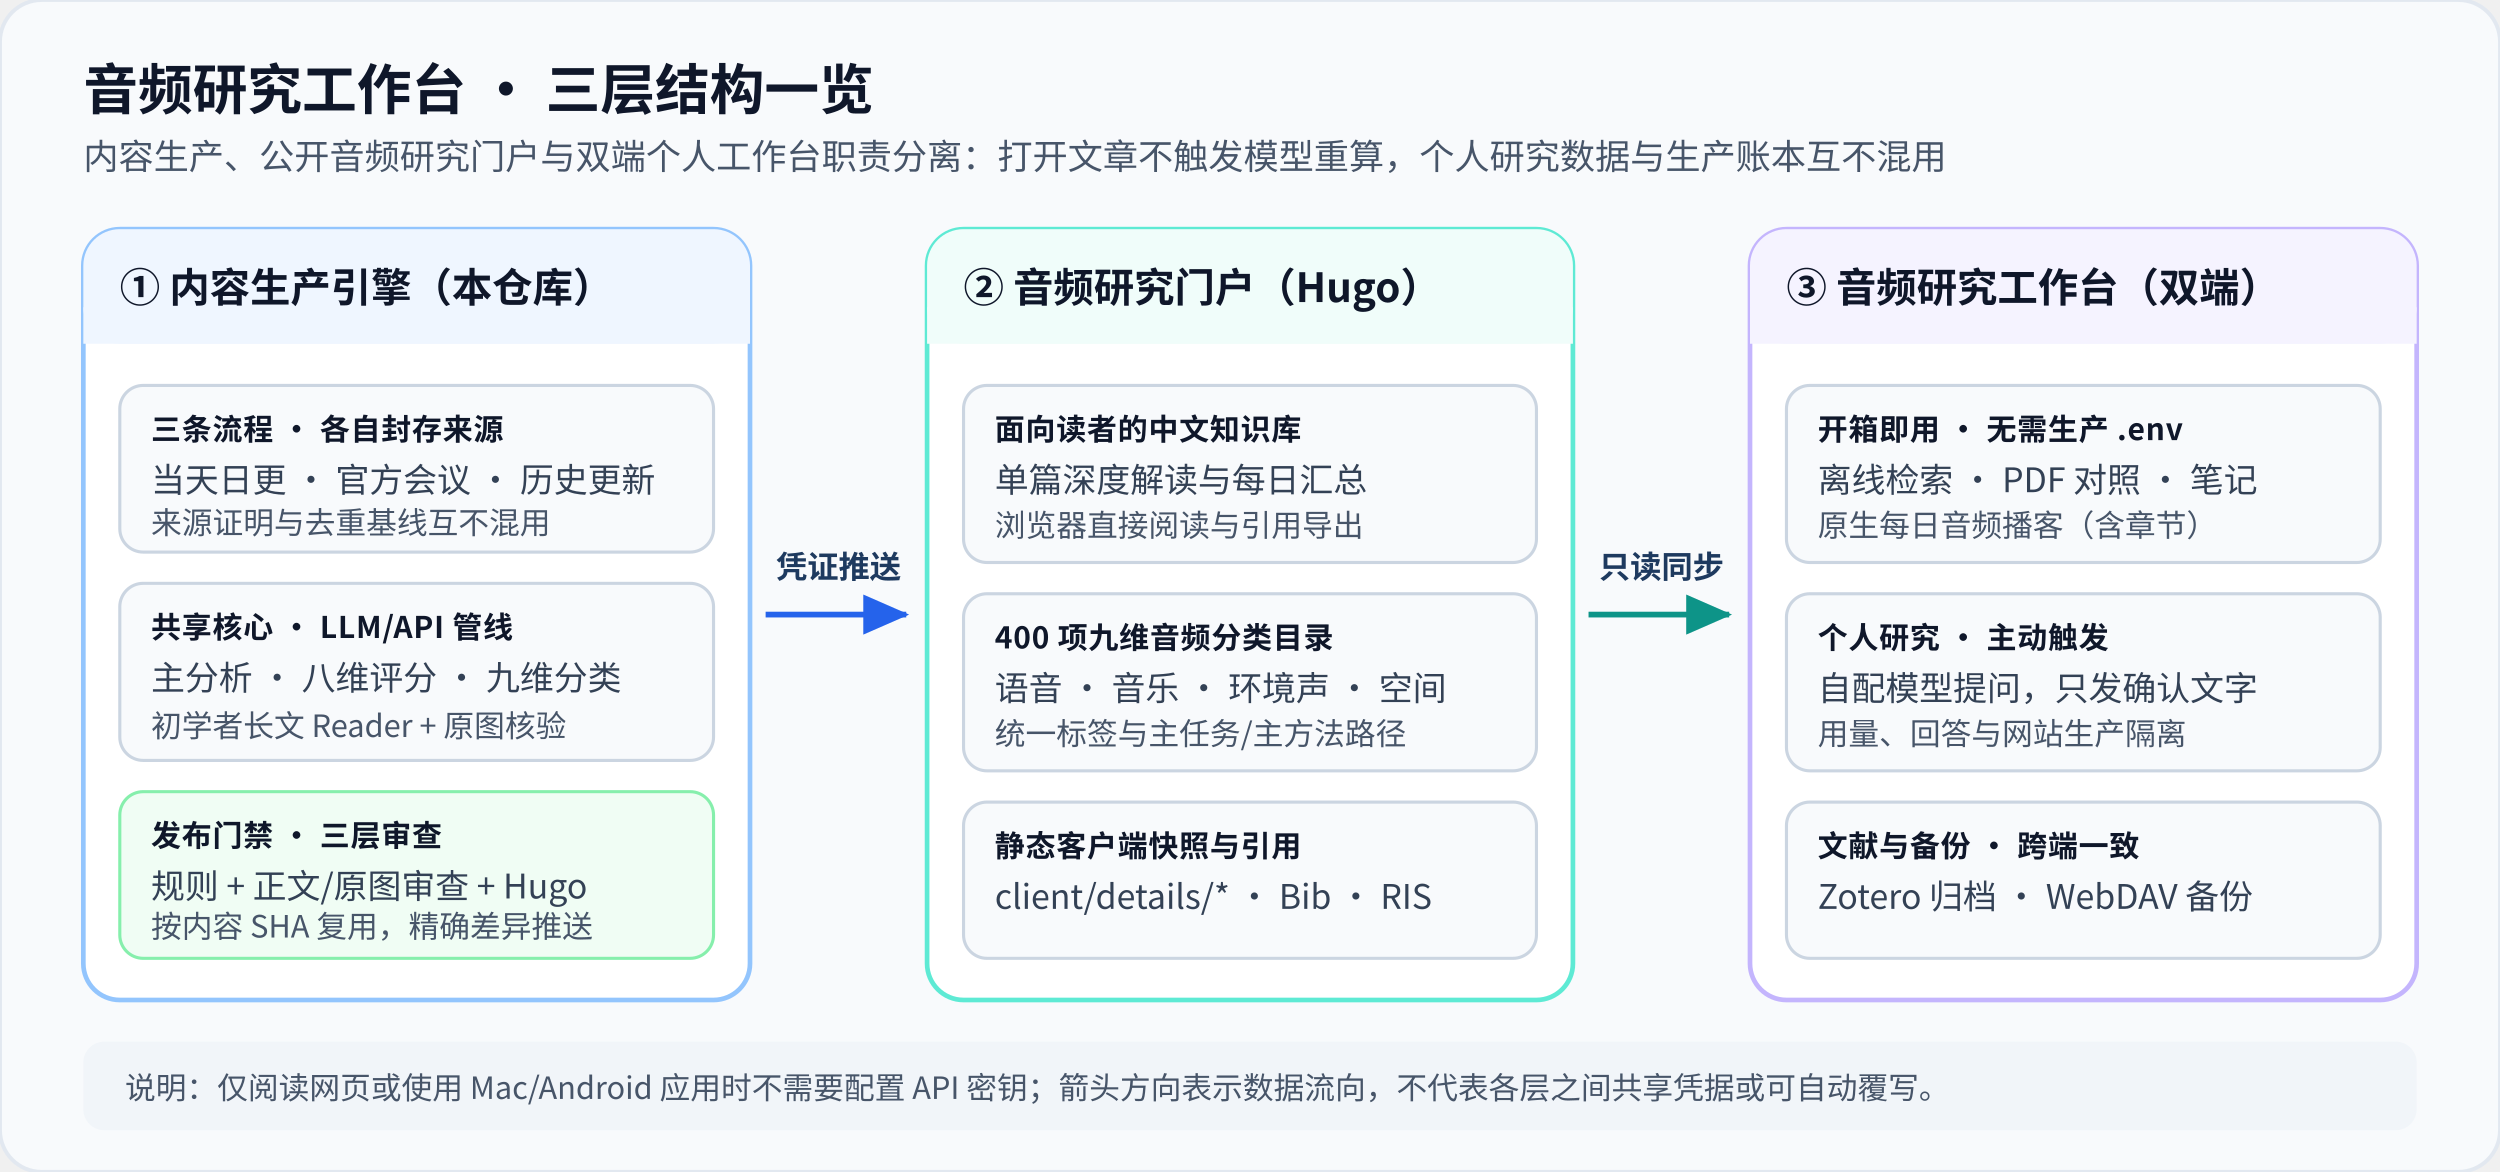
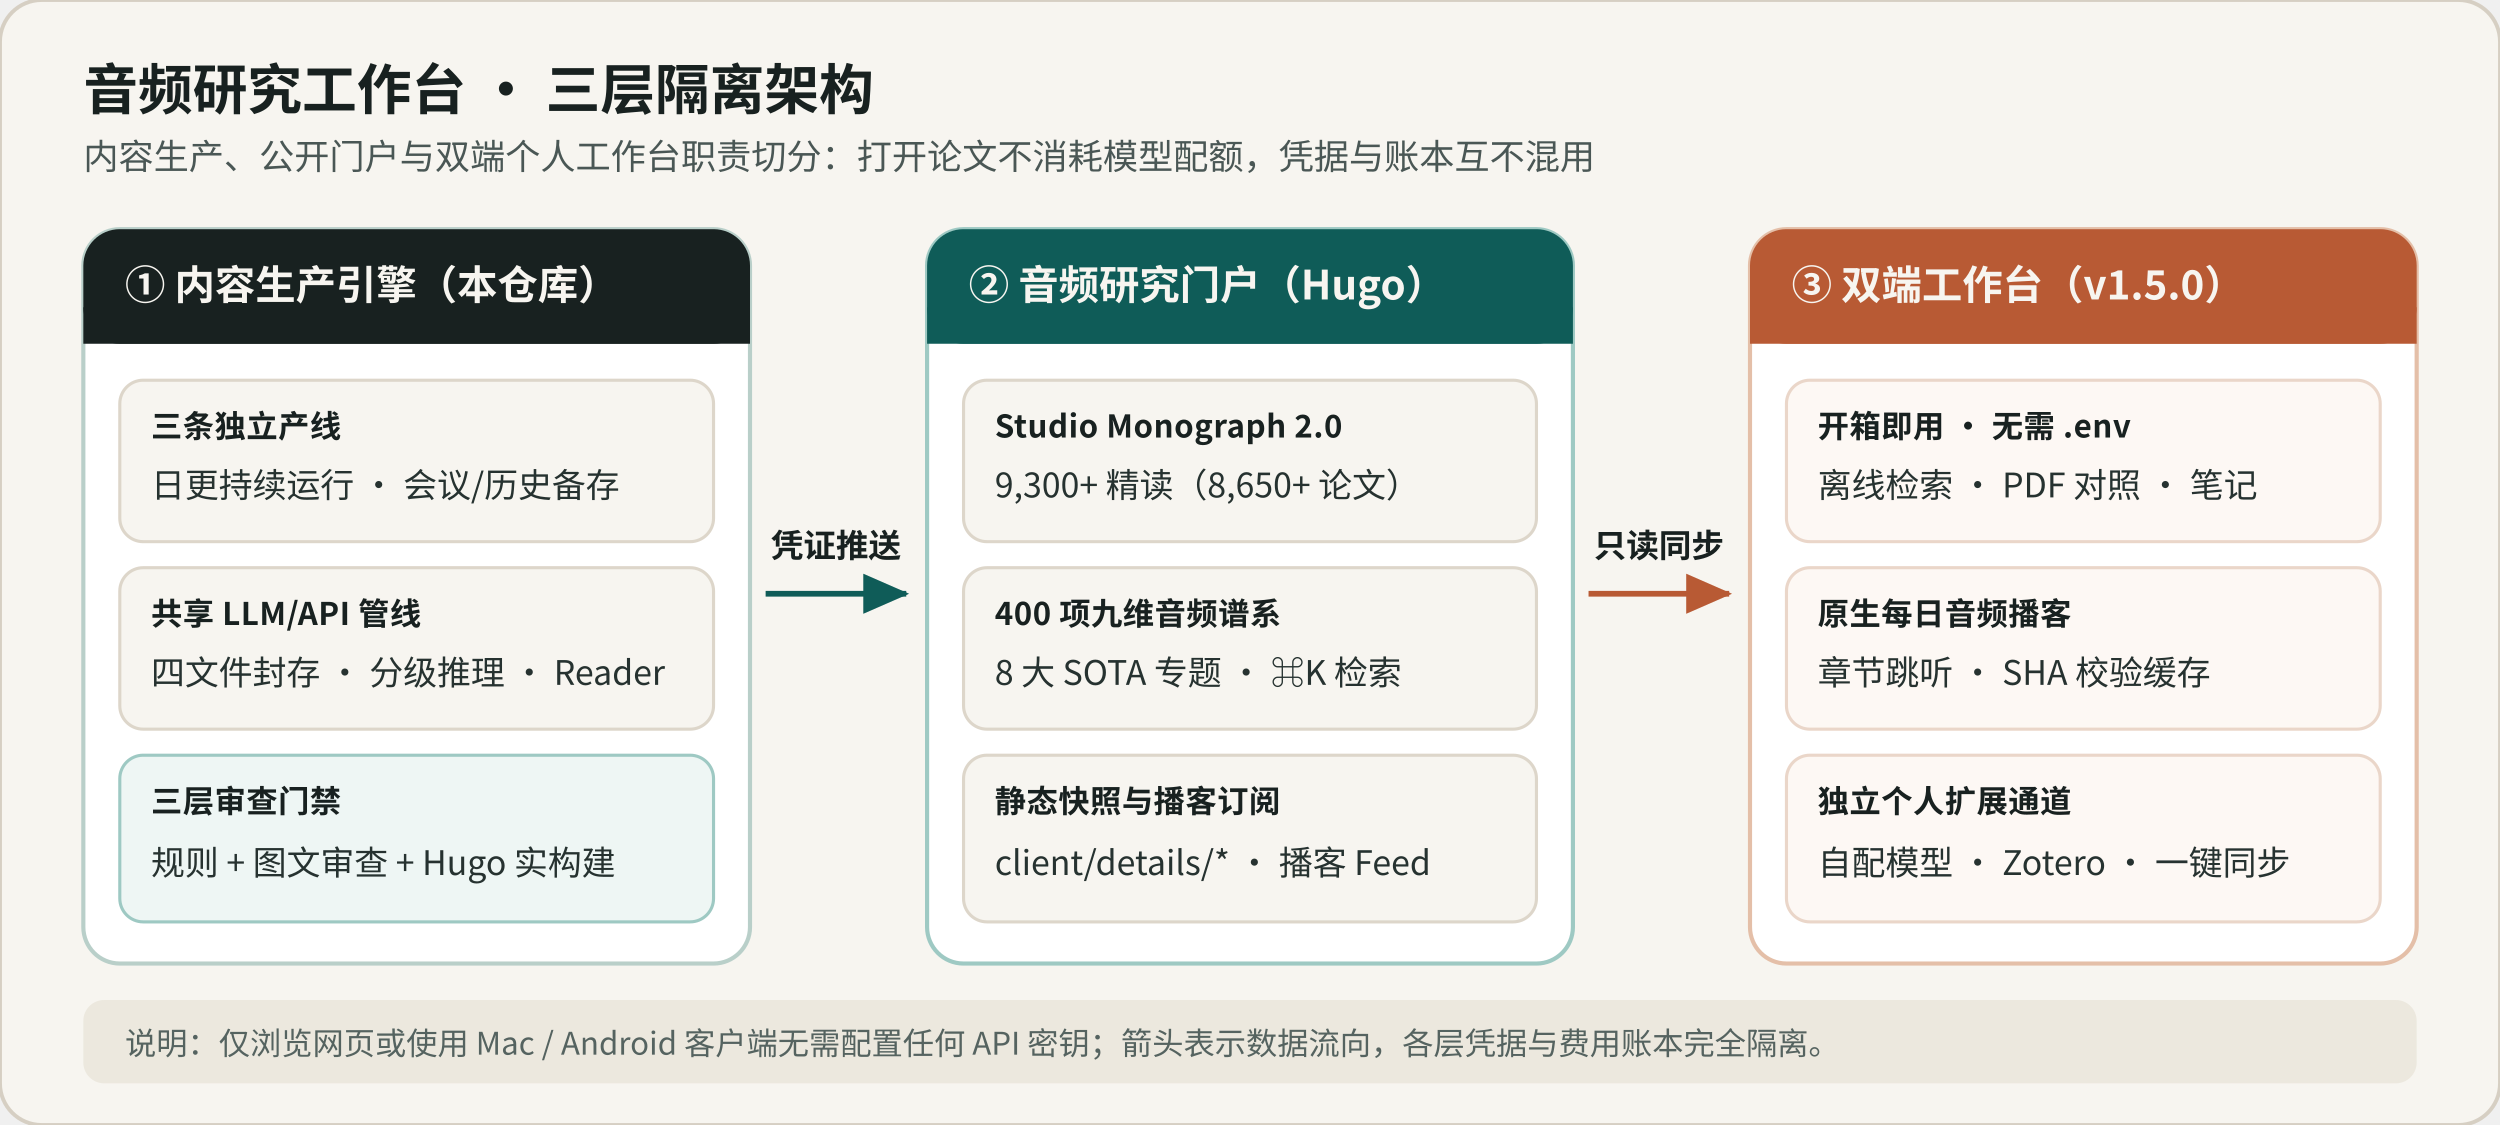
- <svg xmlns="http://www.w3.org/2000/svg" width="960" height="450" viewBox="0 0 960 450" role="img" aria-labelledby="title desc">
+ <svg xmlns="http://www.w3.org/2000/svg" width="960" height="432" viewBox="0 0 960 432" role="img" aria-labelledby="title desc">
  <defs>
    <style>
-       text { font-family: -apple-system, BlinkMacSystemFont, "PingFang SC", "Noto Sans CJK SC", "Microsoft YaHei", sans-serif; fill: #0f172a; }
+       text { font-family: -apple-system, BlinkMacSystemFont, "PingFang SC", "Noto Sans CJK SC", "Hiragino Sans GB", "Microsoft YaHei", sans-serif; fill: #182120; }
      .t-main { font-size: 21px; font-weight: 700; }
-       .t-sub { font-size: 13.5px; fill: #475569; }
-       .t-badge { font-size: 11.5px; font-weight: 700; letter-spacing: 0.3px; }
-       .t-card { font-size: 15.5px; font-weight: 700; }
-       .t-item { font-size: 13px; fill: #334155; }
-       .t-small { font-size: 11.8px; fill: #475569; }
-       .t-edge { font-size: 12px; font-weight: 700; fill: #1e3a5f; }
-       .line-solid { fill: none; stroke: #2563eb; stroke-width: 2.2; marker-end: url(#arr-blue); }
-       .line-teal { fill: none; stroke: #0d9488; stroke-width: 2.2; marker-end: url(#arr-teal); }
+       .t-sub { font-size: 13.5px; fill: #4a5755; }
+       .t-badge { font-size: 12px; font-weight: 700; letter-spacing: 0.2px; }
+       .t-card { font-size: 15.5px; font-weight: 700; fill: #f7f5f0; }
+       .t-item { font-size: 13px; fill: #263230; }
+       .t-small { font-size: 12px; fill: #556360; }
+       .t-edge { font-size: 12.5px; font-weight: 700; }
+       .line-teal { fill: none; stroke: #0f5c58; stroke-width: 2.2; marker-end: url(#arr-teal); }
+       .line-copper { fill: none; stroke: #b85a34; stroke-width: 2.2; marker-end: url(#arr-copper); }
    </style>
-     <marker id="arr-blue" markerWidth="9" markerHeight="9" refX="7.5" refY="4.5" orient="auto">
-       <path d="M0,1 L8,4.5 L0,8 Z" fill="#2563eb" />
+     <marker id="arr-teal" markerWidth="9" markerHeight="9" refX="7.5" refY="4.5" orient="auto">
+       <path d="M0,1 L8,4.5 L0,8 Z" fill="#0f5c58" />
    </marker>
-     <marker id="arr-teal" markerWidth="9" markerHeight="9" refX="7.5" refY="4.5" orient="auto">
-       <path d="M0,1 L8,4.5 L0,8 Z" fill="#0d9488" />
+     <marker id="arr-copper" markerWidth="9" markerHeight="9" refX="7.5" refY="4.5" orient="auto">
+       <path d="M0,1 L8,4.5 L0,8 Z" fill="#b85a34" />
    </marker>
  </defs>
-   <rect width="960" height="450" rx="16" fill="#f8fafc" stroke="#e2e8f0" stroke-width="1.5" />
-   <text x="32" y="42" class="t-main">音频研究工作台 · 三层结构一览</text>
-   <text x="32" y="65" class="t-sub">内容生产、公开音频研究门户与双端个人工作台职责分离：打开文章不触发模型重算，个人研究数据与生产账本互不混用</text>
-   <rect x="32" y="88" width="256" height="296" rx="14" fill="#ffffff" stroke="#93c5fd" stroke-width="1.8" />
-   <rect x="32" y="88" width="256" height="44" rx="14" fill="#eff6ff" />
-   <rect x="32" y="118" width="256" height="14" fill="#eff6ff" />
-   <text x="46" y="116" class="t-card" fill="#1d4ed8">① 内容生产引擎（本仓库）</text>
-   <rect x="46" y="148" width="228" height="64" rx="9" fill="#f8fafc" stroke="#cbd5e1" stroke-width="1.2" />
-   <text x="58" y="169" class="t-badge" fill="#1e40af">三条流程 · 各自封存来源</text>
-   <text x="58" y="189" class="t-item">当天日更 · 官方会议 · 历史更新</text>
-   <text x="58" y="205" class="t-small">来源证明与去重基线互不混用</text>
-   <rect x="46" y="224" width="228" height="68" rx="9" fill="#f8fafc" stroke="#cbd5e1" stroke-width="1.2" />
-   <text x="58" y="245" class="t-badge" fill="#1e40af">共享核心 · LLM/API 管线</text>
-   <text x="58" y="265" class="t-item">主分析 · 八维评分 · 九维分类</text>
-   <text x="58" y="283" class="t-small">初学者长文 Reader + 原图核验</text>
-   <rect x="46" y="304" width="228" height="64" rx="9" fill="#f0fdf4" stroke="#86efac" stroke-width="1.2" />
-   <text x="58" y="325" class="t-badge" fill="#15803d">发布门禁 · 三层审查</text>
-   <text x="58" y="345" class="t-item">规则 + 正文/原图审查 + Hugo</text>
-   <text x="58" y="360" class="t-small">按内容 SHA 复用，精确差异推送</text>
-   <path d="M294 236 H348" class="line-solid" />
-   <text x="322" y="222" text-anchor="middle" class="t-edge" fill="#1d4ed8">凭证推送</text>
-   <rect x="356" y="88" width="248" height="296" rx="14" fill="#ffffff" stroke="#5eead4" stroke-width="1.8" />
-   <rect x="356" y="88" width="248" height="44" rx="14" fill="#f0fdfa" />
-   <rect x="356" y="118" width="248" height="14" fill="#f0fdfa" />
-   <text x="370" y="116" class="t-card" fill="#0f766e">② 音频研究门户（Hugo）</text>
-   <rect x="370" y="148" width="220" height="68" rx="9" fill="#f8fafc" stroke="#cbd5e1" stroke-width="1.2" />
-   <text x="382" y="169" class="t-badge" fill="#0f766e">面向读者的中文知识库</text>
-   <text x="382" y="189" class="t-item">单篇深度解读与每日汇总</text>
-   <text x="382" y="206" class="t-small">浏览器直接阅读与引用导出</text>
-   <rect x="370" y="228" width="220" height="68" rx="9" fill="#f8fafc" stroke="#cbd5e1" stroke-width="1.2" />
-   <text x="382" y="249" class="t-badge" fill="#0f766e">400 项九维音频分类目录</text>
-   <text x="382" y="269" class="t-item">语音 · 音乐 · 环境声 · 空间</text>
-   <text x="382" y="286" class="t-small">统一标签与主任务/主方法路径</text>
-   <rect x="370" y="308" width="220" height="60" rx="9" fill="#f8fafc" stroke="#cbd5e1" stroke-width="1.2" />
-   <text x="382" y="329" class="t-badge" fill="#0f766e">静态客户端快照与引用</text>
-   <text x="382" y="349" class="t-item">client/details/* · Bib · RIS</text>
-   <path d="M610 236 H664" class="line-teal" />
-   <text x="638" y="222" text-anchor="middle" class="t-edge" fill="#0f766e">只读同步</text>
-   <rect x="672" y="88" width="256" height="296" rx="14" fill="#ffffff" stroke="#c4b5fd" stroke-width="1.8" />
-   <rect x="672" y="88" width="256" height="44" rx="14" fill="#f5f3ff" />
-   <rect x="672" y="118" width="256" height="14" fill="#f5f3ff" />
-   <text x="686" y="116" class="t-card" fill="#5b21b6">③ 音频研究工作台（双端）</text>
-   <rect x="686" y="148" width="228" height="68" rx="9" fill="#f8fafc" stroke="#cbd5e1" stroke-width="1.2" />
-   <text x="698" y="169" class="t-badge" fill="#5b21b6">开箱即用 · 无需生产 .env</text>
-   <text x="698" y="189" class="t-item">离线检索 · PDF 对照 · 笔记</text>
-   <text x="698" y="206" class="t-small">原生每日音频播客（含章节）</text>
-   <rect x="686" y="228" width="228" height="68" rx="9" fill="#f8fafc" stroke="#cbd5e1" stroke-width="1.2" />
-   <text x="698" y="249" class="t-badge" fill="#5b21b6">个人研究 · 主动触发</text>
-   <text x="698" y="269" class="t-item">自配模型提问，只发确认文字</text>
-   <text x="698" y="286" class="t-small">用量、回答与网站生产隔离</text>
-   <rect x="686" y="308" width="228" height="60" rx="9" fill="#f8fafc" stroke="#cbd5e1" stroke-width="1.2" />
-   <text x="698" y="329" class="t-badge" fill="#5b21b6">文献与备份 · 跨端一致</text>
-   <text x="698" y="349" class="t-item">Zotero 归档 · WebDAV 备份</text>
-   <rect x="32" y="400" width="896" height="34" rx="8" fill="#f1f5f9" />
-   <text x="48" y="422" class="t-small">说明：仅阅读网页或使用 Mac/Android 应用时不需要配置 API 密钥；箭头方向表示数据流向，不代表各层之间共享凭据或可自动覆写。</text>
+   <rect width="960" height="432" rx="16" fill="#f7f5f0" stroke="#d6cfc3" stroke-width="1.5" />
+   <text x="32" y="42" class="t-main">音频研究工作台 · 三层隔离架构</text>
+   <text x="32" y="65" class="t-sub">内容生产、公开门户与双端个人工作台职责切分：打开论文不消耗模型配额，凭据与账本互不混用</text>
+   <rect x="32" y="88" width="256" height="282" rx="14" fill="#ffffff" stroke="#b9cfc9" stroke-width="1.6" />
+   <rect x="32" y="88" width="256" height="44" rx="14" fill="#182120" />
+   <rect x="32" y="118" width="256" height="14" fill="#182120" />
+   <text x="48" y="115" class="t-card">① 内容生产引擎（本仓库）</text>
+   <rect x="46" y="146" width="228" height="62" rx="9" fill="#f7f5f0" stroke="#ddd6ca" stroke-width="1.2" />
+   <text x="58" y="168" class="t-badge" fill="#0f5c58">三条独立产线</text>
+   <text x="58" y="191" class="t-item">日更持续运行 · 会议/历史备存</text>
+   <rect x="46" y="218" width="228" height="62" rx="9" fill="#f7f5f0" stroke="#ddd6ca" stroke-width="1.2" />
+   <text x="58" y="240" class="t-badge" fill="#0f5c58">共享 LLM/API 管线</text>
+   <text x="58" y="263" class="t-item">四文件封存 · 分级推理 · Reader</text>
+   <rect x="46" y="290" width="228" height="64" rx="9" fill="#eef6f4" stroke="#9ec9c3" stroke-width="1.2" />
+   <text x="58" y="312" class="t-badge" fill="#0f5c58">三层审查门禁</text>
+   <text x="58" y="336" class="t-item">规则 + 图文审查 + Hugo 实构建</text>
+   <path d="M294 228 H348" class="line-teal" />
+   <text x="321" y="214" text-anchor="middle" class="t-edge" fill="#0f5c58">凭证推送</text>
+   <rect x="356" y="88" width="248" height="282" rx="14" fill="#ffffff" stroke="#9ec9c3" stroke-width="1.6" />
+   <rect x="356" y="88" width="248" height="44" rx="14" fill="#0f5c58" />
+   <rect x="356" y="118" width="248" height="14" fill="#0f5c58" />
+   <text x="372" y="115" class="t-card">② 音频研究门户（Hugo）</text>
+   <rect x="370" y="146" width="220" height="62" rx="9" fill="#f7f5f0" stroke="#ddd6ca" stroke-width="1.2" />
+   <text x="382" y="168" class="t-badge" fill="#0f5c58">Studio Monograph 2.0</text>
+   <text x="382" y="191" class="t-item">9,300+ 精读（8,650+ 论文）</text>
+   <rect x="370" y="218" width="220" height="62" rx="9" fill="#f7f5f0" stroke="#ddd6ca" stroke-width="1.2" />
+   <text x="382" y="240" class="t-badge" fill="#0f5c58">400 项九维音频谱系</text>
+   <text x="382" y="263" class="t-item">8 大 SOTA 专题 · ⌘K 检索</text>
+   <rect x="370" y="290" width="220" height="64" rx="9" fill="#f7f5f0" stroke="#ddd6ca" stroke-width="1.2" />
+   <text x="382" y="312" class="t-badge" fill="#0f5c58">静态快照与播客订阅</text>
+   <text x="382" y="336" class="t-item">client/details/* · 播客 Feed</text>
+   <path d="M610 228 H664" class="line-copper" />
+   <text x="637" y="214" text-anchor="middle" class="t-edge" fill="#b85a34">只读同步</text>
+   <rect x="672" y="88" width="256" height="282" rx="14" fill="#ffffff" stroke="#e4bfa8" stroke-width="1.6" />
+   <rect x="672" y="88" width="256" height="44" rx="14" fill="#b85a34" />
+   <rect x="672" y="118" width="256" height="14" fill="#b85a34" />
+   <text x="688" y="115" class="t-card">③ 双端工作台（v1.5.0）</text>
+   <rect x="686" y="146" width="228" height="62" rx="9" fill="#fdf8f4" stroke="#ead6c9" stroke-width="1.2" />
+   <text x="698" y="168" class="t-badge" fill="#a64d2a">开箱即用 · 无需 .env</text>
+   <text x="698" y="191" class="t-item">离线检索 · PDF 对照 · 笔记</text>
+   <rect x="686" y="218" width="228" height="62" rx="9" fill="#fdf8f4" stroke="#ead6c9" stroke-width="1.2" />
+   <text x="698" y="240" class="t-badge" fill="#a64d2a">原生每日音频播客</text>
+   <text x="698" y="263" class="t-item">章节跳听 · SHA 校验缓存</text>
+   <rect x="686" y="290" width="228" height="64" rx="9" fill="#fdf8f4" stroke="#ead6c9" stroke-width="1.2" />
+   <text x="698" y="312" class="t-badge" fill="#a64d2a">独立个人扩展通道</text>
+   <text x="698" y="336" class="t-item">自配模型 · Zotero · 一键同步</text>
+   <rect x="32" y="384" width="896" height="32" rx="8" fill="#ece8de" />
+   <text x="48" y="405" class="t-small">说明：仅浏览网页或使用 Mac / Android 客户端无需配置任何 API 密钥；箭头表示数据流向，各层凭据与费用账本完全隔离。</text>
</svg>
